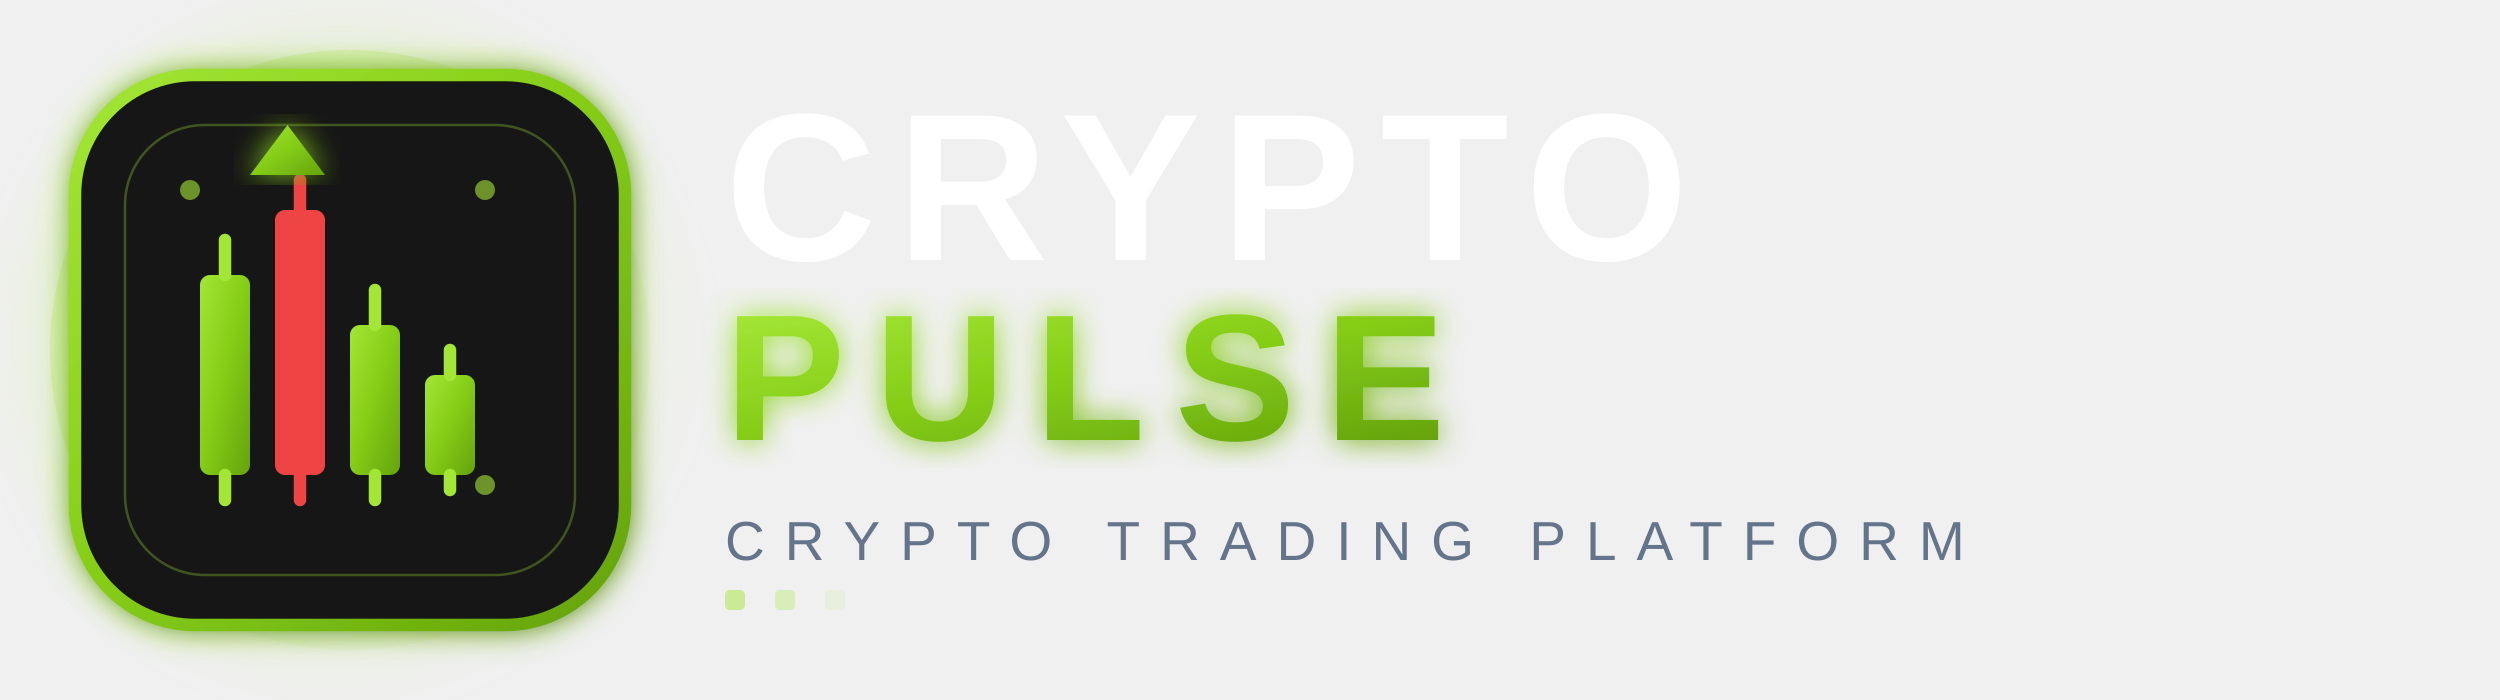
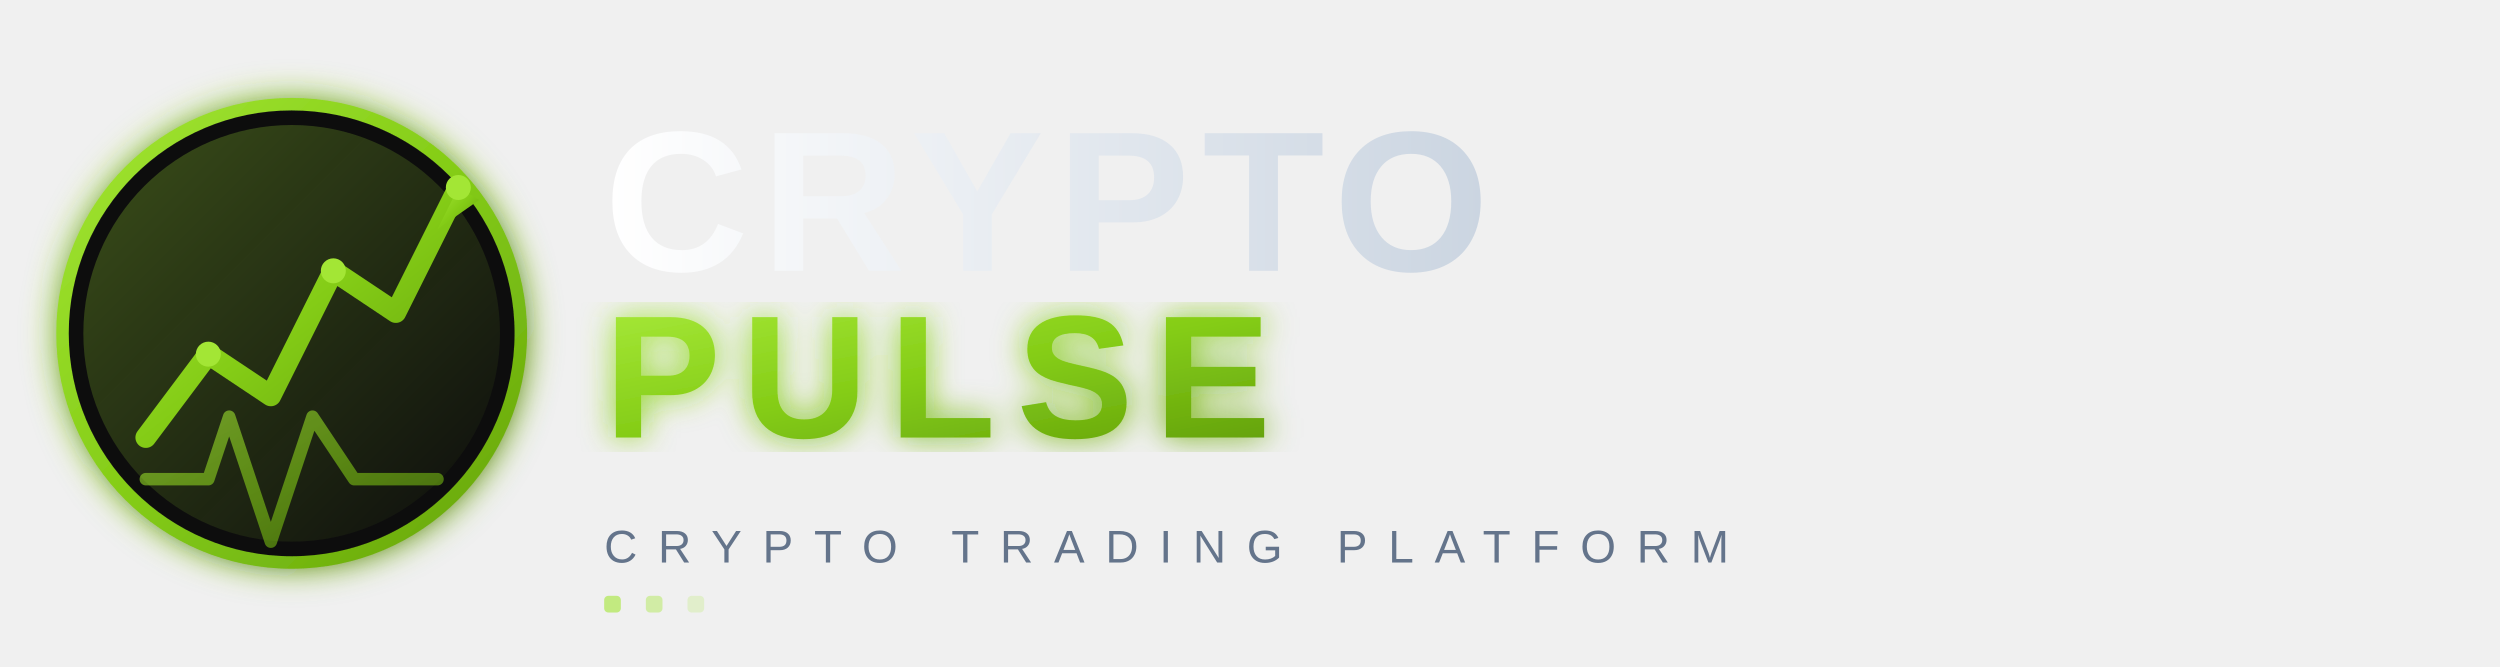
- <svg xmlns="http://www.w3.org/2000/svg" viewBox="0 0 500 140" width="500" height="140">
+ <svg xmlns="http://www.w3.org/2000/svg" viewBox="0 0 600 160" width="600" height="160">
  <defs>
    <linearGradient id="limeGradient" x1="0%" y1="0%" x2="100%" y2="100%">
      <stop offset="0%" style="stop-color:#a3e635;stop-opacity:1" />
      <stop offset="50%" style="stop-color:#84cc16;stop-opacity:1" />
      <stop offset="100%" style="stop-color:#65a30d;stop-opacity:1" />
    </linearGradient>
-     <linearGradient id="darkGradient" x1="0%" y1="0%" x2="100%" y2="100%">
-       <stop offset="0%" style="stop-color:#111111;stop-opacity:1" />
-       <stop offset="100%" style="stop-color:#1a1a1a;stop-opacity:1" />
-     </linearGradient>
-     <linearGradient id="glowGradient" x1="0%" y1="0%" x2="100%" y2="100%">
+     <linearGradient id="limeGlow" x1="0%" y1="0%" x2="100%" y2="100%">
      <stop offset="0%" style="stop-color:#a3e635;stop-opacity:0.3" />
      <stop offset="100%" style="stop-color:#a3e635;stop-opacity:0" />
    </linearGradient>
-     <filter id="glow" x="-20%" y="-20%" width="140%" height="140%">
-       <feGaussianBlur stdDeviation="3" result="blur" />
-       <feComposite in="SourceGraphic" in2="blur" operator="over" />
-     </filter>
-     <filter id="softGlow" x="-50%" y="-50%" width="200%" height="200%">
-       <feGaussianBlur stdDeviation="8" result="blur" />
+     <linearGradient id="textGradient" x1="0%" y1="0%" x2="100%" y2="0%">
+       <stop offset="0%" style="stop-color:#ffffff;stop-opacity:1" />
+       <stop offset="100%" style="stop-color:#cbd5e1;stop-opacity:1" />
+     </linearGradient>
+     <filter id="glowFilter">
+       <feGaussianBlur stdDeviation="4" result="blur" />
      <feComposite in="SourceGraphic" in2="blur" operator="over" />
    </filter>
  </defs>
-   <circle cx="70" cy="70" r="60" fill="url(#glowGradient)" filter="url(#softGlow)" />
-   <rect x="15" y="15" width="110" height="110" rx="24" fill="url(#darkGradient)" stroke="url(#limeGradient)" stroke-width="2.5" filter="url(#glow)" />
-   <rect x="25" y="25" width="90" height="90" rx="16" fill="none" stroke="#a3e635" stroke-width="0.5" stroke-opacity="0.3" />
-   <rect x="40" y="55" width="10" height="40" rx="2" fill="url(#limeGradient)" />
-   <line x1="45" y1="48" x2="45" y2="55" stroke="#a3e635" stroke-width="2.5" stroke-linecap="round" />
-   <line x1="45" y1="95" x2="45" y2="100" stroke="#a3e635" stroke-width="2.5" stroke-linecap="round" />
-   <rect x="55" y="42" width="10" height="53" rx="2" fill="#ef4444" />
-   <line x1="60" y1="36" x2="60" y2="42" stroke="#ef4444" stroke-width="2.5" stroke-linecap="round" />
-   <line x1="60" y1="95" x2="60" y2="100" stroke="#ef4444" stroke-width="2.5" stroke-linecap="round" />
-   <rect x="70" y="65" width="10" height="30" rx="2" fill="url(#limeGradient)" />
-   <line x1="75" y1="58" x2="75" y2="65" stroke="#a3e635" stroke-width="2.5" stroke-linecap="round" />
-   <line x1="75" y1="95" x2="75" y2="100" stroke="#a3e635" stroke-width="2.5" stroke-linecap="round" />
-   <rect x="85" y="75" width="10" height="20" rx="2" fill="url(#limeGradient)" />
-   <line x1="90" y1="70" x2="90" y2="75" stroke="#a3e635" stroke-width="2.5" stroke-linecap="round" />
-   <line x1="90" y1="95" x2="90" y2="98" stroke="#a3e635" stroke-width="2.5" stroke-linecap="round" />
-   <polygon points="50,35 65,35 57.5,25" fill="url(#limeGradient)" filter="url(#glow)" />
-   <circle cx="38" cy="38" r="2" fill="#a3e635" opacity="0.6" />
-   <circle cx="97" cy="38" r="2" fill="#a3e635" opacity="0.6" />
-   <circle cx="97" cy="97" r="2" fill="#a3e635" opacity="0.6" />
-   <text x="145" y="52" font-family="'Segoe UI', Arial, Helvetica, sans-serif" font-size="42" font-weight="800" letter-spacing="4" fill="#ffffff">
+   <circle cx="70" cy="80" r="55" fill="#111111" stroke="url(#limeGradient)" stroke-width="3" filter="url(#glowFilter)" />
+   <circle cx="70" cy="80" r="50" fill="url(#limeGlow)" />
+   <polyline points="35,105 50,85 65,95 80,65 95,75 110,45" fill="none" stroke="url(#limeGradient)" stroke-width="5" stroke-linecap="round" stroke-linejoin="round" />
+   <polygon points="110,45 105,55 115,48" fill="url(#limeGradient)" />
+   <circle cx="50" cy="85" r="3" fill="#a3e635" />
+   <circle cx="80" cy="65" r="3" fill="#a3e635" />
+   <circle cx="110" cy="45" r="3" fill="#a3e635" />
+   <polyline points="35,115 50,115 55,100 65,130 75,100 85,115 105,115" fill="none" stroke="url(#limeGradient)" stroke-width="3" stroke-linecap="round" stroke-linejoin="round" opacity="0.6" />
+   <text x="145" y="65" font-family="'Segoe UI', 'Helvetica Neue', Arial, sans-serif" font-size="48" font-weight="800" letter-spacing="3" fill="url(#textGradient)">
    CRYPTO
  </text>
-   <text x="145" y="88" font-family="'Segoe UI', Arial, Helvetica, sans-serif" font-size="36" font-weight="700" letter-spacing="6" fill="url(#limeGradient)" filter="url(#glow)">
+   <text x="145" y="105" font-family="'Segoe UI', 'Helvetica Neue', Arial, sans-serif" font-size="42" font-weight="700" letter-spacing="5" fill="url(#limeGradient)" filter="url(#glowFilter)">
    PULSE
  </text>
-   <line x1="145" y1="96" x2="330" y2="96" stroke="url(#limeGradient)" stroke-width="1.5" stroke-opacity="0.5" />
-   <text x="145" y="112" font-family="'Segoe UI', Arial, Helvetica, sans-serif" font-size="11" font-weight="500" letter-spacing="4" fill="#64748b">
+   <line x1="145" y1="115" x2="450" y2="115" stroke="url(#limeGradient)" stroke-width="2" stroke-opacity="0.5" />
+   <text x="145" y="135" font-family="'Segoe UI', 'Helvetica Neue', Arial, sans-serif" font-size="11" font-weight="500" letter-spacing="5" fill="#64748b">
    CRYPTO TRADING PLATFORM
  </text>
-   <rect x="145" y="118" width="4" height="4" rx="1" fill="#a3e635" opacity="0.5" />
-   <rect x="155" y="118" width="4" height="4" rx="1" fill="#a3e635" opacity="0.3" />
-   <rect x="165" y="118" width="4" height="4" rx="1" fill="#a3e635" opacity="0.1" />
+   <rect x="145" y="143" width="4" height="4" rx="1" fill="#a3e635" opacity="0.6" />
+   <rect x="155" y="143" width="4" height="4" rx="1" fill="#a3e635" opacity="0.4" />
+   <rect x="165" y="143" width="4" height="4" rx="1" fill="#a3e635" opacity="0.2" />
</svg>
